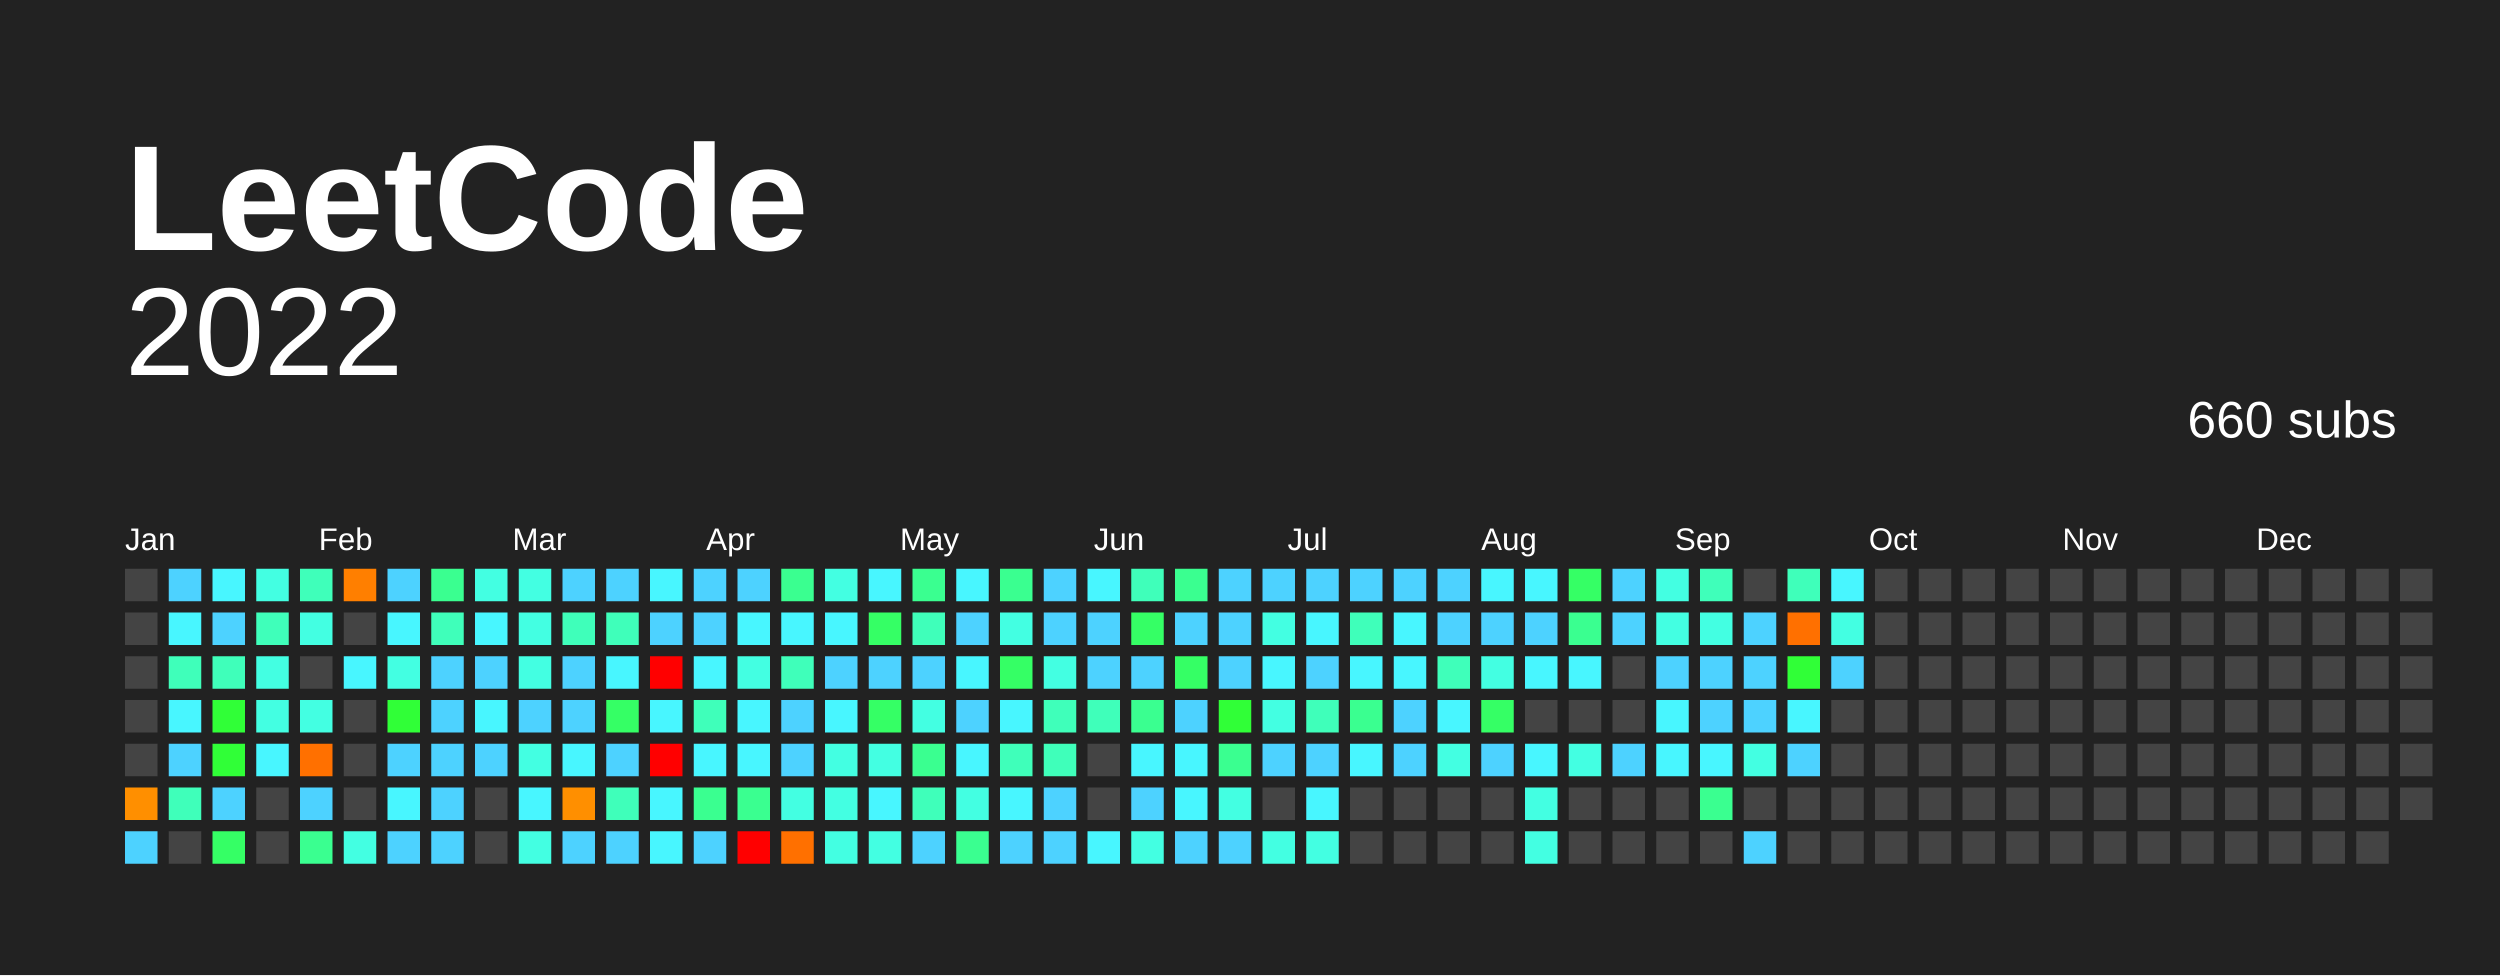
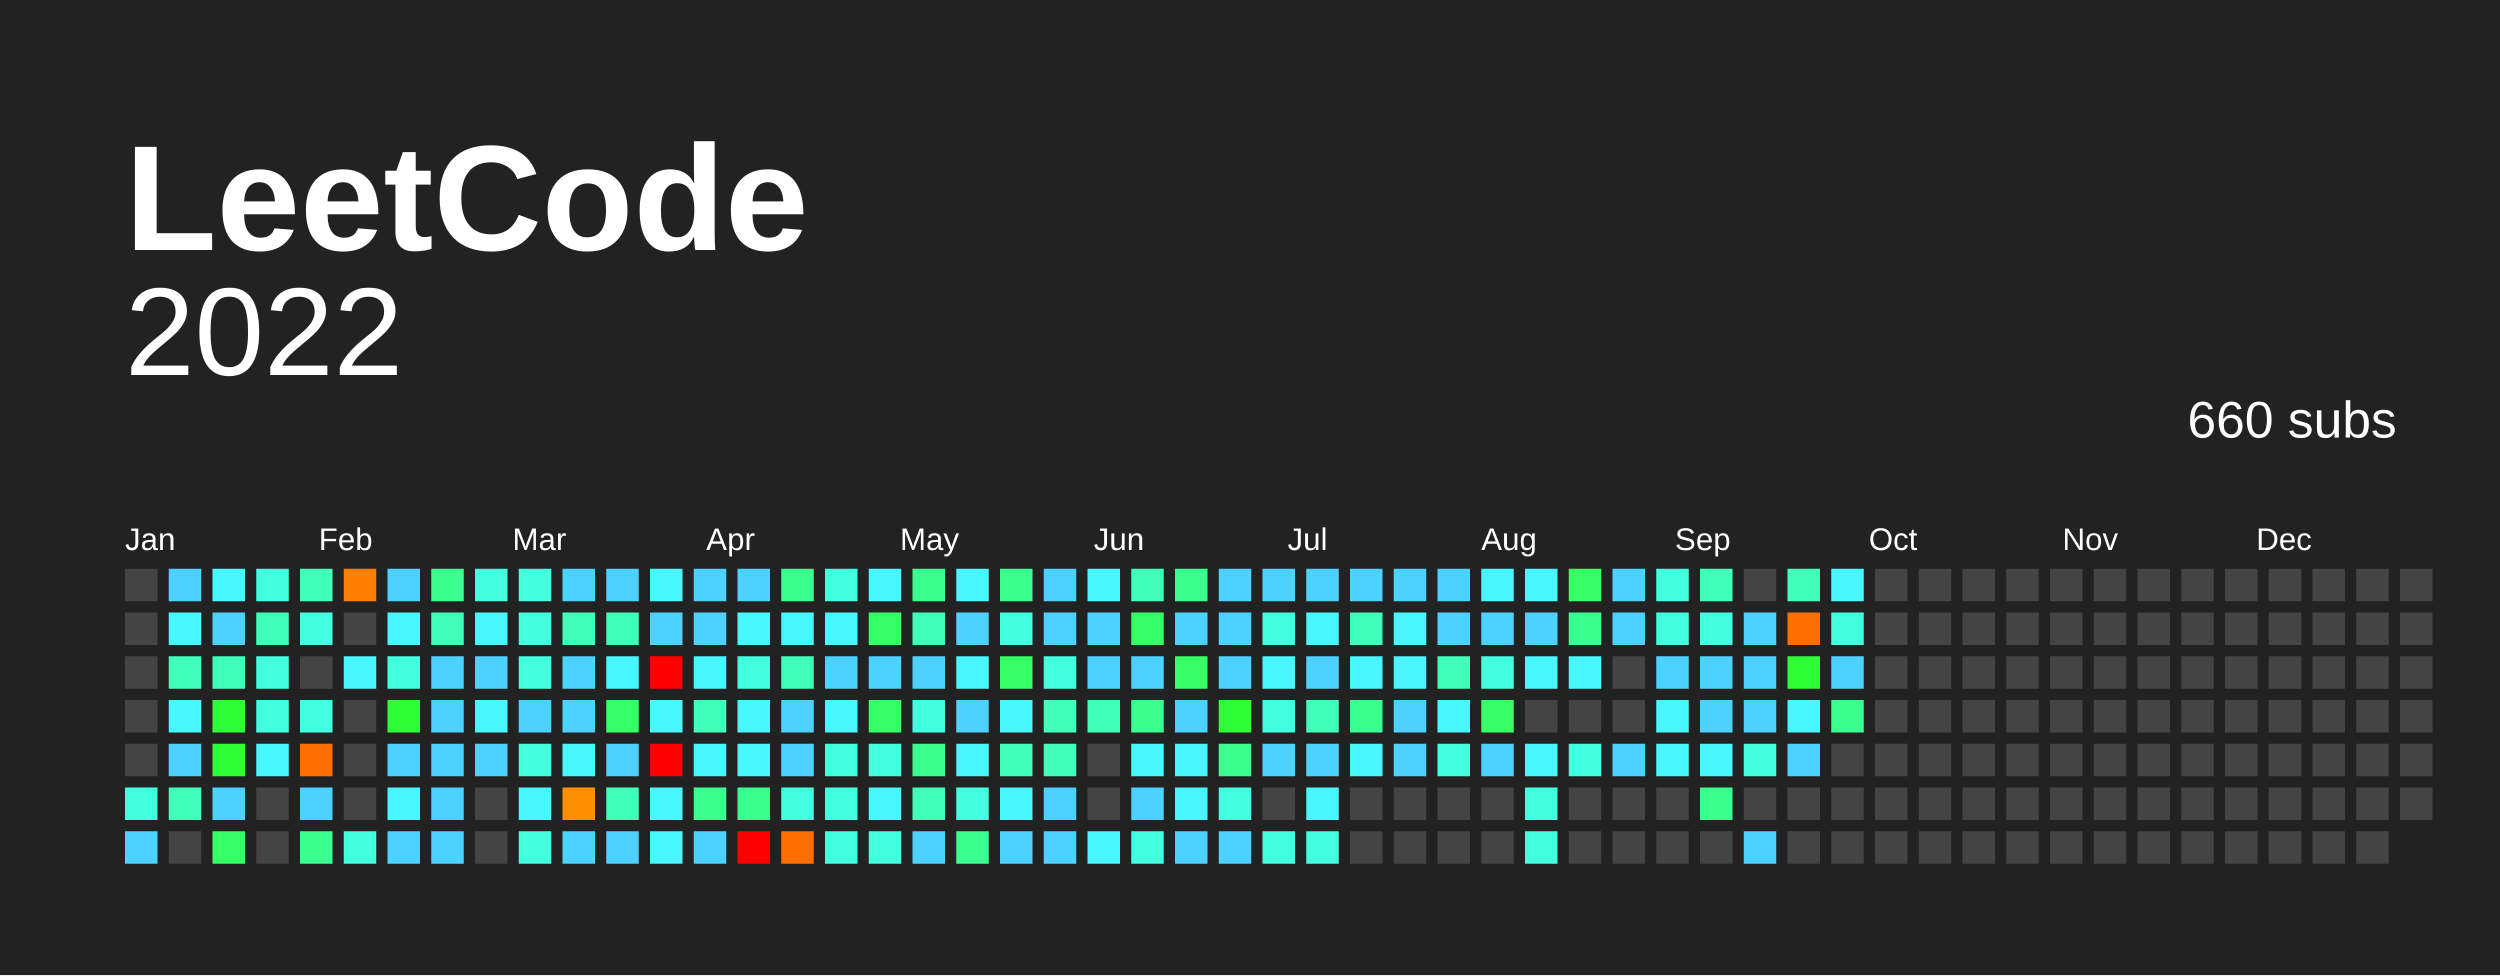
<svg xmlns="http://www.w3.org/2000/svg" baseProfile="full" height="78mm" version="1.1" viewBox="0,0,200,78" width="200mm">
  <defs />
  <rect fill="#222222" height="78" width="200" x="0" y="0" />
  <text fill="#FFFFFF" style="font-size:12px; font-family:Arial; font-weight:bold;" x="10" y="20"> LeetCode</text>
  <text alignment-baseline="hanging" fill="#FFFFFF" style="font-size:10.0px; font-family:Arial;" x="10" y="30">2022</text>
  <text alignment-baseline="hanging" fill="#FFFFFF" style="font-size:4.125px; font-family:Arial;" x="175" y="35">660 subs</text>
  <text fill="#FFFFFF" style="font-size:2.5px; font-family:Arial" x="10.0" y="44">Jan</text>
  <text fill="#FFFFFF" style="font-size:2.5px; font-family:Arial" x="25.5" y="44">Feb</text>
  <text fill="#FFFFFF" style="font-size:2.5px; font-family:Arial" x="41.0" y="44">Mar</text>
  <text fill="#FFFFFF" style="font-size:2.5px; font-family:Arial" x="56.5" y="44">Apr</text>
  <text fill="#FFFFFF" style="font-size:2.5px; font-family:Arial" x="72.0" y="44">May</text>
  <text fill="#FFFFFF" style="font-size:2.5px; font-family:Arial" x="87.5" y="44">Jun</text>
  <text fill="#FFFFFF" style="font-size:2.5px; font-family:Arial" x="103.0" y="44">Jul</text>
  <text fill="#FFFFFF" style="font-size:2.5px; font-family:Arial" x="118.5" y="44">Aug</text>
  <text fill="#FFFFFF" style="font-size:2.5px; font-family:Arial" x="134.0" y="44">Sep</text>
  <text fill="#FFFFFF" style="font-size:2.5px; font-family:Arial" x="149.5" y="44">Oct</text>
  <text fill="#FFFFFF" style="font-size:2.5px; font-family:Arial" x="165.0" y="44">Nov</text>
  <text fill="#FFFFFF" style="font-size:2.5px; font-family:Arial" x="180.5" y="44">Dec</text>
  <rect fill="#444444" height="2.6" width="2.6" x="10.0" y="45.5" />
  <rect fill="#444444" height="2.6" width="2.6" x="10.0" y="49.0" />
  <rect fill="#444444" height="2.6" width="2.6" x="10.0" y="52.5" />
  <rect fill="#444444" height="2.6" width="2.6" x="10.0" y="56.0" />
  <rect fill="#444444" height="2.6" width="2.6" x="10.0" y="59.5" />
-   <rect fill="#ff8f00" height="2.6" width="2.6" x="10.0" y="63.0" />
+   <rect fill="#43ffe2" height="2.6" width="2.6" x="10.0" y="63.0" />
  <rect fill="#4dd2ff" height="2.6" width="2.6" x="10.0" y="66.5" />
  <rect fill="#4dd2ff" height="2.6" width="2.6" x="13.5" y="45.5" />
  <rect fill="#48f6ff" height="2.6" width="2.6" x="13.5" y="49.0" />
  <rect fill="#3fffba" height="2.6" width="2.6" x="13.5" y="52.5" />
  <rect fill="#48f6ff" height="2.6" width="2.6" x="13.5" y="56.0" />
  <rect fill="#4dd2ff" height="2.6" width="2.6" x="13.5" y="59.5" />
  <rect fill="#3fffba" height="2.6" width="2.6" x="13.5" y="63.0" />
  <rect fill="#444444" height="2.6" width="2.6" x="13.5" y="66.5" />
  <rect fill="#48f6ff" height="2.6" width="2.6" x="17.0" y="45.5" />
  <rect fill="#4dd2ff" height="2.6" width="2.6" x="17.0" y="49.0" />
  <rect fill="#3fffba" height="2.6" width="2.6" x="17.0" y="52.5" />
  <rect fill="#30ff37" height="2.6" width="2.6" x="17.0" y="56.0" />
  <rect fill="#30ff37" height="2.6" width="2.6" x="17.0" y="59.5" />
  <rect fill="#4dd2ff" height="2.6" width="2.6" x="17.0" y="63.0" />
  <rect fill="#35ff65" height="2.6" width="2.6" x="17.0" y="66.5" />
  <rect fill="#43ffe2" height="2.6" width="2.6" x="20.5" y="45.5" />
  <rect fill="#3fffba" height="2.6" width="2.6" x="20.5" y="49.0" />
  <rect fill="#43ffe2" height="2.6" width="2.6" x="20.5" y="52.5" />
  <rect fill="#43ffe2" height="2.6" width="2.6" x="20.5" y="56.0" />
  <rect fill="#48f6ff" height="2.6" width="2.6" x="20.5" y="59.5" />
  <rect fill="#444444" height="2.6" width="2.6" x="20.5" y="63.0" />
  <rect fill="#444444" height="2.6" width="2.6" x="20.5" y="66.5" />
  <rect fill="#3fffba" height="2.6" width="2.6" x="24.0" y="45.5" />
  <rect fill="#43ffe2" height="2.6" width="2.6" x="24.0" y="49.0" />
  <rect fill="#444444" height="2.6" width="2.6" x="24.0" y="52.5" />
  <rect fill="#43ffe2" height="2.6" width="2.6" x="24.0" y="56.0" />
  <rect fill="#ff7000" height="2.6" width="2.6" x="24.0" y="59.5" />
  <rect fill="#4dd2ff" height="2.6" width="2.6" x="24.0" y="63.0" />
  <rect fill="#3aff90" height="2.6" width="2.6" x="24.0" y="66.5" />
  <rect fill="#ff7f00" height="2.6" width="2.6" x="27.5" y="45.5" />
  <rect fill="#444444" height="2.6" width="2.6" x="27.5" y="49.0" />
  <rect fill="#48f6ff" height="2.6" width="2.6" x="27.5" y="52.5" />
  <rect fill="#444444" height="2.6" width="2.6" x="27.5" y="56.0" />
  <rect fill="#444444" height="2.6" width="2.6" x="27.5" y="59.5" />
  <rect fill="#444444" height="2.6" width="2.6" x="27.5" y="63.0" />
  <rect fill="#43ffe2" height="2.6" width="2.6" x="27.5" y="66.5" />
  <rect fill="#4dd2ff" height="2.6" width="2.6" x="31.0" y="45.5" />
  <rect fill="#48f6ff" height="2.6" width="2.6" x="31.0" y="49.0" />
  <rect fill="#43ffe2" height="2.6" width="2.6" x="31.0" y="52.5" />
  <rect fill="#30ff37" height="2.6" width="2.6" x="31.0" y="56.0" />
  <rect fill="#4dd2ff" height="2.6" width="2.6" x="31.0" y="59.5" />
  <rect fill="#48f6ff" height="2.6" width="2.6" x="31.0" y="63.0" />
  <rect fill="#4dd2ff" height="2.6" width="2.6" x="31.0" y="66.5" />
  <rect fill="#3aff90" height="2.6" width="2.6" x="34.5" y="45.5" />
  <rect fill="#3fffba" height="2.6" width="2.6" x="34.5" y="49.0" />
  <rect fill="#4dd2ff" height="2.6" width="2.6" x="34.5" y="52.5" />
  <rect fill="#4dd2ff" height="2.6" width="2.6" x="34.5" y="56.0" />
  <rect fill="#4dd2ff" height="2.6" width="2.6" x="34.5" y="59.5" />
  <rect fill="#4dd2ff" height="2.6" width="2.6" x="34.5" y="63.0" />
  <rect fill="#4dd2ff" height="2.6" width="2.6" x="34.5" y="66.5" />
  <rect fill="#43ffe2" height="2.6" width="2.6" x="38.0" y="45.5" />
  <rect fill="#48f6ff" height="2.6" width="2.6" x="38.0" y="49.0" />
  <rect fill="#4dd2ff" height="2.6" width="2.6" x="38.0" y="52.5" />
  <rect fill="#48f6ff" height="2.6" width="2.6" x="38.0" y="56.0" />
  <rect fill="#4dd2ff" height="2.6" width="2.6" x="38.0" y="59.5" />
  <rect fill="#444444" height="2.6" width="2.6" x="38.0" y="63.0" />
  <rect fill="#444444" height="2.6" width="2.6" x="38.0" y="66.5" />
  <rect fill="#43ffe2" height="2.6" width="2.6" x="41.5" y="45.5" />
  <rect fill="#43ffe2" height="2.6" width="2.6" x="41.5" y="49.0" />
  <rect fill="#43ffe2" height="2.6" width="2.6" x="41.5" y="52.5" />
  <rect fill="#4dd2ff" height="2.6" width="2.6" x="41.5" y="56.0" />
  <rect fill="#43ffe2" height="2.6" width="2.6" x="41.5" y="59.5" />
  <rect fill="#48f6ff" height="2.6" width="2.6" x="41.5" y="63.0" />
  <rect fill="#43ffe2" height="2.6" width="2.6" x="41.5" y="66.5" />
  <rect fill="#4dd2ff" height="2.6" width="2.6" x="45.0" y="45.5" />
  <rect fill="#3fffba" height="2.6" width="2.6" x="45.0" y="49.0" />
  <rect fill="#4dd2ff" height="2.6" width="2.6" x="45.0" y="52.5" />
  <rect fill="#4dd2ff" height="2.6" width="2.6" x="45.0" y="56.0" />
  <rect fill="#48f6ff" height="2.6" width="2.6" x="45.0" y="59.5" />
  <rect fill="#ff8f00" height="2.6" width="2.6" x="45.0" y="63.0" />
  <rect fill="#4dd2ff" height="2.6" width="2.6" x="45.0" y="66.5" />
  <rect fill="#4dd2ff" height="2.6" width="2.6" x="48.5" y="45.5" />
  <rect fill="#3fffba" height="2.6" width="2.6" x="48.5" y="49.0" />
  <rect fill="#48f6ff" height="2.6" width="2.6" x="48.5" y="52.5" />
  <rect fill="#35ff65" height="2.6" width="2.6" x="48.5" y="56.0" />
  <rect fill="#4dd2ff" height="2.6" width="2.6" x="48.5" y="59.5" />
  <rect fill="#3fffba" height="2.6" width="2.6" x="48.5" y="63.0" />
  <rect fill="#4dd2ff" height="2.6" width="2.6" x="48.5" y="66.5" />
  <rect fill="#48f6ff" height="2.6" width="2.6" x="52.0" y="45.5" />
  <rect fill="#4dd2ff" height="2.6" width="2.6" x="52.0" y="49.0" />
  <rect fill="red" height="2.6" width="2.6" x="52.0" y="52.5" />
  <rect fill="#48f6ff" height="2.6" width="2.6" x="52.0" y="56.0" />
  <rect fill="red" height="2.6" width="2.6" x="52.0" y="59.5" />
  <rect fill="#48f6ff" height="2.6" width="2.6" x="52.0" y="63.0" />
  <rect fill="#48f6ff" height="2.6" width="2.6" x="52.0" y="66.5" />
  <rect fill="#4dd2ff" height="2.6" width="2.6" x="55.5" y="45.5" />
  <rect fill="#4dd2ff" height="2.6" width="2.6" x="55.5" y="49.0" />
  <rect fill="#48f6ff" height="2.6" width="2.6" x="55.5" y="52.5" />
  <rect fill="#3fffba" height="2.6" width="2.6" x="55.5" y="56.0" />
  <rect fill="#48f6ff" height="2.6" width="2.6" x="55.5" y="59.5" />
  <rect fill="#3aff90" height="2.6" width="2.6" x="55.5" y="63.0" />
  <rect fill="#4dd2ff" height="2.6" width="2.6" x="55.5" y="66.5" />
  <rect fill="#4dd2ff" height="2.6" width="2.6" x="59.0" y="45.5" />
  <rect fill="#48f6ff" height="2.6" width="2.6" x="59.0" y="49.0" />
  <rect fill="#43ffe2" height="2.6" width="2.6" x="59.0" y="52.5" />
  <rect fill="#48f6ff" height="2.6" width="2.6" x="59.0" y="56.0" />
  <rect fill="#48f6ff" height="2.6" width="2.6" x="59.0" y="59.5" />
  <rect fill="#3aff90" height="2.6" width="2.6" x="59.0" y="63.0" />
  <rect fill="red" height="2.6" width="2.6" x="59.0" y="66.5" />
  <rect fill="#3aff90" height="2.6" width="2.6" x="62.5" y="45.5" />
  <rect fill="#48f6ff" height="2.6" width="2.6" x="62.5" y="49.0" />
  <rect fill="#3fffba" height="2.6" width="2.6" x="62.5" y="52.5" />
  <rect fill="#4dd2ff" height="2.6" width="2.6" x="62.5" y="56.0" />
  <rect fill="#4dd2ff" height="2.6" width="2.6" x="62.5" y="59.5" />
  <rect fill="#43ffe2" height="2.6" width="2.6" x="62.5" y="63.0" />
  <rect fill="#ff7000" height="2.6" width="2.6" x="62.5" y="66.5" />
  <rect fill="#43ffe2" height="2.6" width="2.6" x="66.0" y="45.5" />
  <rect fill="#48f6ff" height="2.6" width="2.6" x="66.0" y="49.0" />
  <rect fill="#4dd2ff" height="2.6" width="2.6" x="66.0" y="52.5" />
  <rect fill="#48f6ff" height="2.6" width="2.6" x="66.0" y="56.0" />
  <rect fill="#43ffe2" height="2.6" width="2.6" x="66.0" y="59.5" />
  <rect fill="#43ffe2" height="2.6" width="2.6" x="66.0" y="63.0" />
  <rect fill="#43ffe2" height="2.6" width="2.6" x="66.0" y="66.5" />
  <rect fill="#48f6ff" height="2.6" width="2.6" x="69.5" y="45.5" />
  <rect fill="#35ff65" height="2.6" width="2.6" x="69.5" y="49.0" />
  <rect fill="#4dd2ff" height="2.6" width="2.6" x="69.5" y="52.5" />
  <rect fill="#35ff65" height="2.6" width="2.6" x="69.5" y="56.0" />
  <rect fill="#43ffe2" height="2.6" width="2.6" x="69.5" y="59.5" />
  <rect fill="#48f6ff" height="2.6" width="2.6" x="69.5" y="63.0" />
  <rect fill="#43ffe2" height="2.6" width="2.6" x="69.5" y="66.5" />
  <rect fill="#3aff90" height="2.6" width="2.6" x="73.0" y="45.5" />
  <rect fill="#3fffba" height="2.6" width="2.6" x="73.0" y="49.0" />
  <rect fill="#4dd2ff" height="2.6" width="2.6" x="73.0" y="52.5" />
  <rect fill="#43ffe2" height="2.6" width="2.6" x="73.0" y="56.0" />
  <rect fill="#3aff90" height="2.6" width="2.6" x="73.0" y="59.5" />
  <rect fill="#3fffba" height="2.6" width="2.6" x="73.0" y="63.0" />
  <rect fill="#4dd2ff" height="2.6" width="2.6" x="73.0" y="66.5" />
  <rect fill="#48f6ff" height="2.6" width="2.6" x="76.5" y="45.5" />
  <rect fill="#4dd2ff" height="2.6" width="2.6" x="76.5" y="49.0" />
  <rect fill="#48f6ff" height="2.6" width="2.6" x="76.5" y="52.5" />
  <rect fill="#4dd2ff" height="2.6" width="2.6" x="76.5" y="56.0" />
  <rect fill="#48f6ff" height="2.6" width="2.6" x="76.5" y="59.5" />
  <rect fill="#43ffe2" height="2.6" width="2.6" x="76.5" y="63.0" />
  <rect fill="#3aff90" height="2.6" width="2.6" x="76.5" y="66.5" />
  <rect fill="#3aff90" height="2.6" width="2.6" x="80.0" y="45.5" />
  <rect fill="#43ffe2" height="2.6" width="2.6" x="80.0" y="49.0" />
  <rect fill="#35ff65" height="2.6" width="2.6" x="80.0" y="52.5" />
  <rect fill="#48f6ff" height="2.6" width="2.6" x="80.0" y="56.0" />
  <rect fill="#3fffba" height="2.6" width="2.6" x="80.0" y="59.5" />
  <rect fill="#48f6ff" height="2.6" width="2.6" x="80.0" y="63.0" />
  <rect fill="#4dd2ff" height="2.6" width="2.6" x="80.0" y="66.5" />
  <rect fill="#4dd2ff" height="2.6" width="2.6" x="83.5" y="45.5" />
  <rect fill="#4dd2ff" height="2.6" width="2.6" x="83.5" y="49.0" />
  <rect fill="#43ffe2" height="2.6" width="2.6" x="83.5" y="52.5" />
  <rect fill="#3fffba" height="2.6" width="2.6" x="83.5" y="56.0" />
  <rect fill="#3fffba" height="2.6" width="2.6" x="83.5" y="59.5" />
  <rect fill="#4dd2ff" height="2.6" width="2.6" x="83.5" y="63.0" />
  <rect fill="#4dd2ff" height="2.6" width="2.6" x="83.5" y="66.5" />
  <rect fill="#48f6ff" height="2.6" width="2.6" x="87.0" y="45.5" />
  <rect fill="#4dd2ff" height="2.6" width="2.6" x="87.0" y="49.0" />
  <rect fill="#4dd2ff" height="2.6" width="2.6" x="87.0" y="52.5" />
  <rect fill="#3fffba" height="2.6" width="2.6" x="87.0" y="56.0" />
  <rect fill="#444444" height="2.6" width="2.6" x="87.0" y="59.5" />
  <rect fill="#444444" height="2.6" width="2.6" x="87.0" y="63.0" />
  <rect fill="#48f6ff" height="2.6" width="2.6" x="87.0" y="66.5" />
  <rect fill="#3fffba" height="2.6" width="2.6" x="90.5" y="45.5" />
  <rect fill="#35ff65" height="2.6" width="2.6" x="90.5" y="49.0" />
  <rect fill="#4dd2ff" height="2.6" width="2.6" x="90.5" y="52.5" />
  <rect fill="#3aff90" height="2.6" width="2.6" x="90.5" y="56.0" />
  <rect fill="#48f6ff" height="2.6" width="2.6" x="90.5" y="59.5" />
  <rect fill="#4dd2ff" height="2.6" width="2.6" x="90.5" y="63.0" />
  <rect fill="#43ffe2" height="2.6" width="2.6" x="90.5" y="66.5" />
  <rect fill="#3aff90" height="2.6" width="2.6" x="94.0" y="45.5" />
  <rect fill="#4dd2ff" height="2.6" width="2.6" x="94.0" y="49.0" />
  <rect fill="#35ff65" height="2.6" width="2.6" x="94.0" y="52.5" />
  <rect fill="#4dd2ff" height="2.6" width="2.6" x="94.0" y="56.0" />
  <rect fill="#48f6ff" height="2.6" width="2.6" x="94.0" y="59.5" />
  <rect fill="#48f6ff" height="2.6" width="2.6" x="94.0" y="63.0" />
  <rect fill="#4dd2ff" height="2.6" width="2.6" x="94.0" y="66.5" />
  <rect fill="#4dd2ff" height="2.6" width="2.6" x="97.5" y="45.5" />
  <rect fill="#4dd2ff" height="2.6" width="2.6" x="97.5" y="49.0" />
  <rect fill="#4dd2ff" height="2.6" width="2.6" x="97.5" y="52.5" />
  <rect fill="#30ff37" height="2.6" width="2.6" x="97.5" y="56.0" />
  <rect fill="#3aff90" height="2.6" width="2.6" x="97.5" y="59.5" />
  <rect fill="#43ffe2" height="2.6" width="2.6" x="97.5" y="63.0" />
  <rect fill="#4dd2ff" height="2.6" width="2.6" x="97.5" y="66.5" />
  <rect fill="#4dd2ff" height="2.6" width="2.6" x="101.0" y="45.5" />
  <rect fill="#43ffe2" height="2.6" width="2.6" x="101.0" y="49.0" />
  <rect fill="#48f6ff" height="2.6" width="2.6" x="101.0" y="52.5" />
  <rect fill="#43ffe2" height="2.6" width="2.6" x="101.0" y="56.0" />
  <rect fill="#4dd2ff" height="2.6" width="2.6" x="101.0" y="59.5" />
  <rect fill="#444444" height="2.6" width="2.6" x="101.0" y="63.0" />
  <rect fill="#43ffe2" height="2.6" width="2.6" x="101.0" y="66.5" />
  <rect fill="#4dd2ff" height="2.6" width="2.6" x="104.5" y="45.5" />
  <rect fill="#48f6ff" height="2.6" width="2.6" x="104.5" y="49.0" />
  <rect fill="#4dd2ff" height="2.6" width="2.6" x="104.5" y="52.5" />
  <rect fill="#3fffba" height="2.6" width="2.6" x="104.5" y="56.0" />
  <rect fill="#4dd2ff" height="2.6" width="2.6" x="104.5" y="59.5" />
  <rect fill="#48f6ff" height="2.6" width="2.6" x="104.5" y="63.0" />
  <rect fill="#43ffe2" height="2.6" width="2.6" x="104.5" y="66.5" />
  <rect fill="#4dd2ff" height="2.6" width="2.6" x="108.0" y="45.5" />
  <rect fill="#3fffba" height="2.6" width="2.6" x="108.0" y="49.0" />
  <rect fill="#48f6ff" height="2.6" width="2.6" x="108.0" y="52.5" />
  <rect fill="#3aff90" height="2.6" width="2.6" x="108.0" y="56.0" />
  <rect fill="#48f6ff" height="2.6" width="2.6" x="108.0" y="59.5" />
  <rect fill="#444444" height="2.6" width="2.6" x="108.0" y="63.0" />
  <rect fill="#444444" height="2.6" width="2.6" x="108.0" y="66.5" />
  <rect fill="#4dd2ff" height="2.6" width="2.6" x="111.5" y="45.5" />
  <rect fill="#48f6ff" height="2.6" width="2.6" x="111.5" y="49.0" />
  <rect fill="#48f6ff" height="2.6" width="2.6" x="111.5" y="52.5" />
  <rect fill="#4dd2ff" height="2.6" width="2.6" x="111.5" y="56.0" />
  <rect fill="#4dd2ff" height="2.6" width="2.6" x="111.5" y="59.5" />
  <rect fill="#444444" height="2.6" width="2.6" x="111.5" y="63.0" />
  <rect fill="#444444" height="2.6" width="2.6" x="111.5" y="66.5" />
  <rect fill="#4dd2ff" height="2.6" width="2.6" x="115.0" y="45.5" />
  <rect fill="#4dd2ff" height="2.6" width="2.6" x="115.0" y="49.0" />
  <rect fill="#3fffba" height="2.6" width="2.6" x="115.0" y="52.5" />
  <rect fill="#48f6ff" height="2.6" width="2.6" x="115.0" y="56.0" />
  <rect fill="#43ffe2" height="2.6" width="2.6" x="115.0" y="59.5" />
  <rect fill="#444444" height="2.6" width="2.6" x="115.0" y="63.0" />
  <rect fill="#444444" height="2.6" width="2.6" x="115.0" y="66.5" />
  <rect fill="#48f6ff" height="2.6" width="2.6" x="118.5" y="45.5" />
  <rect fill="#4dd2ff" height="2.6" width="2.6" x="118.5" y="49.0" />
  <rect fill="#43ffe2" height="2.6" width="2.6" x="118.5" y="52.5" />
  <rect fill="#35ff65" height="2.6" width="2.6" x="118.5" y="56.0" />
  <rect fill="#4dd2ff" height="2.6" width="2.6" x="118.5" y="59.5" />
  <rect fill="#444444" height="2.6" width="2.6" x="118.5" y="63.0" />
  <rect fill="#444444" height="2.6" width="2.6" x="118.5" y="66.5" />
  <rect fill="#48f6ff" height="2.6" width="2.6" x="122.0" y="45.5" />
  <rect fill="#4dd2ff" height="2.6" width="2.6" x="122.0" y="49.0" />
  <rect fill="#48f6ff" height="2.6" width="2.6" x="122.0" y="52.5" />
  <rect fill="#444444" height="2.6" width="2.6" x="122.0" y="56.0" />
  <rect fill="#48f6ff" height="2.6" width="2.6" x="122.0" y="59.5" />
  <rect fill="#43ffe2" height="2.6" width="2.6" x="122.0" y="63.0" />
  <rect fill="#43ffe2" height="2.6" width="2.6" x="122.0" y="66.5" />
  <rect fill="#35ff65" height="2.6" width="2.6" x="125.5" y="45.5" />
  <rect fill="#3aff90" height="2.6" width="2.6" x="125.5" y="49.0" />
  <rect fill="#48f6ff" height="2.6" width="2.6" x="125.5" y="52.5" />
  <rect fill="#444444" height="2.6" width="2.6" x="125.5" y="56.0" />
  <rect fill="#43ffe2" height="2.6" width="2.6" x="125.5" y="59.5" />
  <rect fill="#444444" height="2.6" width="2.6" x="125.5" y="63.0" />
  <rect fill="#444444" height="2.6" width="2.6" x="125.5" y="66.5" />
  <rect fill="#4dd2ff" height="2.6" width="2.6" x="129.0" y="45.5" />
  <rect fill="#4dd2ff" height="2.6" width="2.6" x="129.0" y="49.0" />
  <rect fill="#444444" height="2.6" width="2.6" x="129.0" y="52.5" />
  <rect fill="#444444" height="2.6" width="2.6" x="129.0" y="56.0" />
  <rect fill="#4dd2ff" height="2.6" width="2.6" x="129.0" y="59.5" />
  <rect fill="#444444" height="2.6" width="2.6" x="129.0" y="63.0" />
  <rect fill="#444444" height="2.6" width="2.6" x="129.0" y="66.5" />
  <rect fill="#43ffe2" height="2.6" width="2.6" x="132.5" y="45.5" />
  <rect fill="#43ffe2" height="2.6" width="2.6" x="132.5" y="49.0" />
  <rect fill="#4dd2ff" height="2.6" width="2.6" x="132.5" y="52.5" />
  <rect fill="#48f6ff" height="2.6" width="2.6" x="132.5" y="56.0" />
  <rect fill="#48f6ff" height="2.6" width="2.6" x="132.5" y="59.5" />
  <rect fill="#444444" height="2.6" width="2.6" x="132.5" y="63.0" />
  <rect fill="#444444" height="2.6" width="2.6" x="132.5" y="66.5" />
  <rect fill="#3fffba" height="2.6" width="2.6" x="136.0" y="45.5" />
  <rect fill="#43ffe2" height="2.6" width="2.6" x="136.0" y="49.0" />
  <rect fill="#4dd2ff" height="2.6" width="2.6" x="136.0" y="52.5" />
  <rect fill="#4dd2ff" height="2.6" width="2.6" x="136.0" y="56.0" />
  <rect fill="#48f6ff" height="2.6" width="2.6" x="136.0" y="59.5" />
  <rect fill="#3aff90" height="2.6" width="2.6" x="136.0" y="63.0" />
  <rect fill="#444444" height="2.6" width="2.6" x="136.0" y="66.5" />
  <rect fill="#444444" height="2.6" width="2.6" x="139.5" y="45.5" />
  <rect fill="#4dd2ff" height="2.6" width="2.6" x="139.5" y="49.0" />
  <rect fill="#4dd2ff" height="2.6" width="2.6" x="139.5" y="52.5" />
  <rect fill="#4dd2ff" height="2.6" width="2.6" x="139.5" y="56.0" />
  <rect fill="#43ffe2" height="2.6" width="2.6" x="139.5" y="59.5" />
  <rect fill="#444444" height="2.6" width="2.6" x="139.5" y="63.0" />
  <rect fill="#4dd2ff" height="2.6" width="2.6" x="139.5" y="66.5" />
  <rect fill="#3fffba" height="2.6" width="2.6" x="143.0" y="45.5" />
  <rect fill="#ff7000" height="2.6" width="2.6" x="143.0" y="49.0" />
  <rect fill="#30ff37" height="2.6" width="2.6" x="143.0" y="52.5" />
  <rect fill="#48f6ff" height="2.6" width="2.6" x="143.0" y="56.0" />
  <rect fill="#4dd2ff" height="2.6" width="2.6" x="143.0" y="59.5" />
  <rect fill="#444444" height="2.6" width="2.6" x="143.0" y="63.0" />
  <rect fill="#444444" height="2.6" width="2.6" x="143.0" y="66.5" />
  <rect fill="#48f6ff" height="2.6" width="2.6" x="146.5" y="45.5" />
  <rect fill="#43ffe2" height="2.6" width="2.6" x="146.5" y="49.0" />
  <rect fill="#4dd2ff" height="2.6" width="2.6" x="146.5" y="52.5" />
-   <rect fill="#444444" height="2.6" width="2.6" x="146.5" y="56.0" />
+   <rect fill="#3aff90" height="2.6" width="2.6" x="146.5" y="56.0" />
  <rect fill="#444444" height="2.6" width="2.6" x="146.5" y="59.5" />
  <rect fill="#444444" height="2.6" width="2.6" x="146.5" y="63.0" />
  <rect fill="#444444" height="2.6" width="2.6" x="146.5" y="66.5" />
  <rect fill="#444444" height="2.6" width="2.6" x="150.0" y="45.5" />
  <rect fill="#444444" height="2.6" width="2.6" x="150.0" y="49.0" />
  <rect fill="#444444" height="2.6" width="2.6" x="150.0" y="52.5" />
  <rect fill="#444444" height="2.6" width="2.6" x="150.0" y="56.0" />
  <rect fill="#444444" height="2.6" width="2.6" x="150.0" y="59.5" />
  <rect fill="#444444" height="2.6" width="2.6" x="150.0" y="63.0" />
  <rect fill="#444444" height="2.6" width="2.6" x="150.0" y="66.5" />
  <rect fill="#444444" height="2.6" width="2.6" x="153.5" y="45.5" />
  <rect fill="#444444" height="2.6" width="2.6" x="153.5" y="49.0" />
  <rect fill="#444444" height="2.6" width="2.6" x="153.5" y="52.5" />
  <rect fill="#444444" height="2.6" width="2.6" x="153.5" y="56.0" />
  <rect fill="#444444" height="2.6" width="2.6" x="153.5" y="59.5" />
  <rect fill="#444444" height="2.6" width="2.6" x="153.5" y="63.0" />
  <rect fill="#444444" height="2.6" width="2.6" x="153.5" y="66.5" />
  <rect fill="#444444" height="2.6" width="2.6" x="157.0" y="45.5" />
  <rect fill="#444444" height="2.6" width="2.6" x="157.0" y="49.0" />
  <rect fill="#444444" height="2.6" width="2.6" x="157.0" y="52.5" />
  <rect fill="#444444" height="2.6" width="2.6" x="157.0" y="56.0" />
  <rect fill="#444444" height="2.6" width="2.6" x="157.0" y="59.5" />
  <rect fill="#444444" height="2.6" width="2.6" x="157.0" y="63.0" />
  <rect fill="#444444" height="2.6" width="2.6" x="157.0" y="66.5" />
  <rect fill="#444444" height="2.6" width="2.6" x="160.5" y="45.5" />
  <rect fill="#444444" height="2.6" width="2.6" x="160.5" y="49.0" />
  <rect fill="#444444" height="2.6" width="2.6" x="160.5" y="52.5" />
  <rect fill="#444444" height="2.6" width="2.6" x="160.5" y="56.0" />
  <rect fill="#444444" height="2.6" width="2.6" x="160.5" y="59.5" />
  <rect fill="#444444" height="2.6" width="2.6" x="160.5" y="63.0" />
  <rect fill="#444444" height="2.6" width="2.6" x="160.5" y="66.5" />
  <rect fill="#444444" height="2.6" width="2.6" x="164.0" y="45.5" />
  <rect fill="#444444" height="2.6" width="2.6" x="164.0" y="49.0" />
  <rect fill="#444444" height="2.6" width="2.6" x="164.0" y="52.5" />
  <rect fill="#444444" height="2.6" width="2.6" x="164.0" y="56.0" />
  <rect fill="#444444" height="2.6" width="2.6" x="164.0" y="59.5" />
  <rect fill="#444444" height="2.6" width="2.6" x="164.0" y="63.0" />
  <rect fill="#444444" height="2.6" width="2.6" x="164.0" y="66.5" />
  <rect fill="#444444" height="2.6" width="2.6" x="167.5" y="45.5" />
  <rect fill="#444444" height="2.6" width="2.6" x="167.5" y="49.0" />
  <rect fill="#444444" height="2.6" width="2.6" x="167.5" y="52.5" />
  <rect fill="#444444" height="2.6" width="2.6" x="167.5" y="56.0" />
  <rect fill="#444444" height="2.6" width="2.6" x="167.5" y="59.5" />
  <rect fill="#444444" height="2.6" width="2.6" x="167.5" y="63.0" />
  <rect fill="#444444" height="2.6" width="2.6" x="167.5" y="66.5" />
  <rect fill="#444444" height="2.6" width="2.6" x="171.0" y="45.5" />
  <rect fill="#444444" height="2.6" width="2.6" x="171.0" y="49.0" />
  <rect fill="#444444" height="2.6" width="2.6" x="171.0" y="52.5" />
  <rect fill="#444444" height="2.6" width="2.6" x="171.0" y="56.0" />
  <rect fill="#444444" height="2.6" width="2.6" x="171.0" y="59.5" />
  <rect fill="#444444" height="2.6" width="2.6" x="171.0" y="63.0" />
  <rect fill="#444444" height="2.6" width="2.6" x="171.0" y="66.5" />
  <rect fill="#444444" height="2.6" width="2.6" x="174.5" y="45.5" />
  <rect fill="#444444" height="2.6" width="2.6" x="174.5" y="49.0" />
  <rect fill="#444444" height="2.6" width="2.6" x="174.5" y="52.5" />
  <rect fill="#444444" height="2.6" width="2.6" x="174.5" y="56.0" />
  <rect fill="#444444" height="2.6" width="2.6" x="174.5" y="59.5" />
  <rect fill="#444444" height="2.6" width="2.6" x="174.5" y="63.0" />
  <rect fill="#444444" height="2.6" width="2.6" x="174.5" y="66.5" />
  <rect fill="#444444" height="2.6" width="2.6" x="178.0" y="45.5" />
  <rect fill="#444444" height="2.6" width="2.6" x="178.0" y="49.0" />
  <rect fill="#444444" height="2.6" width="2.6" x="178.0" y="52.5" />
  <rect fill="#444444" height="2.6" width="2.6" x="178.0" y="56.0" />
  <rect fill="#444444" height="2.6" width="2.6" x="178.0" y="59.5" />
  <rect fill="#444444" height="2.6" width="2.6" x="178.0" y="63.0" />
  <rect fill="#444444" height="2.6" width="2.6" x="178.0" y="66.5" />
  <rect fill="#444444" height="2.6" width="2.6" x="181.5" y="45.5" />
  <rect fill="#444444" height="2.6" width="2.6" x="181.5" y="49.0" />
  <rect fill="#444444" height="2.6" width="2.6" x="181.5" y="52.5" />
  <rect fill="#444444" height="2.6" width="2.6" x="181.5" y="56.0" />
  <rect fill="#444444" height="2.6" width="2.6" x="181.5" y="59.5" />
  <rect fill="#444444" height="2.6" width="2.6" x="181.5" y="63.0" />
  <rect fill="#444444" height="2.6" width="2.6" x="181.5" y="66.5" />
  <rect fill="#444444" height="2.6" width="2.6" x="185.0" y="45.5" />
  <rect fill="#444444" height="2.6" width="2.6" x="185.0" y="49.0" />
  <rect fill="#444444" height="2.6" width="2.6" x="185.0" y="52.5" />
  <rect fill="#444444" height="2.6" width="2.6" x="185.0" y="56.0" />
  <rect fill="#444444" height="2.6" width="2.6" x="185.0" y="59.5" />
  <rect fill="#444444" height="2.6" width="2.6" x="185.0" y="63.0" />
  <rect fill="#444444" height="2.6" width="2.6" x="185.0" y="66.5" />
  <rect fill="#444444" height="2.6" width="2.6" x="188.5" y="45.5" />
  <rect fill="#444444" height="2.6" width="2.6" x="188.5" y="49.0" />
  <rect fill="#444444" height="2.6" width="2.6" x="188.5" y="52.5" />
  <rect fill="#444444" height="2.6" width="2.6" x="188.5" y="56.0" />
  <rect fill="#444444" height="2.6" width="2.6" x="188.5" y="59.5" />
  <rect fill="#444444" height="2.6" width="2.6" x="188.5" y="63.0" />
  <rect fill="#444444" height="2.6" width="2.6" x="188.5" y="66.5" />
  <rect fill="#444444" height="2.6" width="2.6" x="192.0" y="45.5" />
  <rect fill="#444444" height="2.6" width="2.6" x="192.0" y="49.0" />
  <rect fill="#444444" height="2.6" width="2.6" x="192.0" y="52.5" />
  <rect fill="#444444" height="2.6" width="2.6" x="192.0" y="56.0" />
  <rect fill="#444444" height="2.6" width="2.6" x="192.0" y="59.5" />
  <rect fill="#444444" height="2.6" width="2.6" x="192.0" y="63.0" />
</svg>
